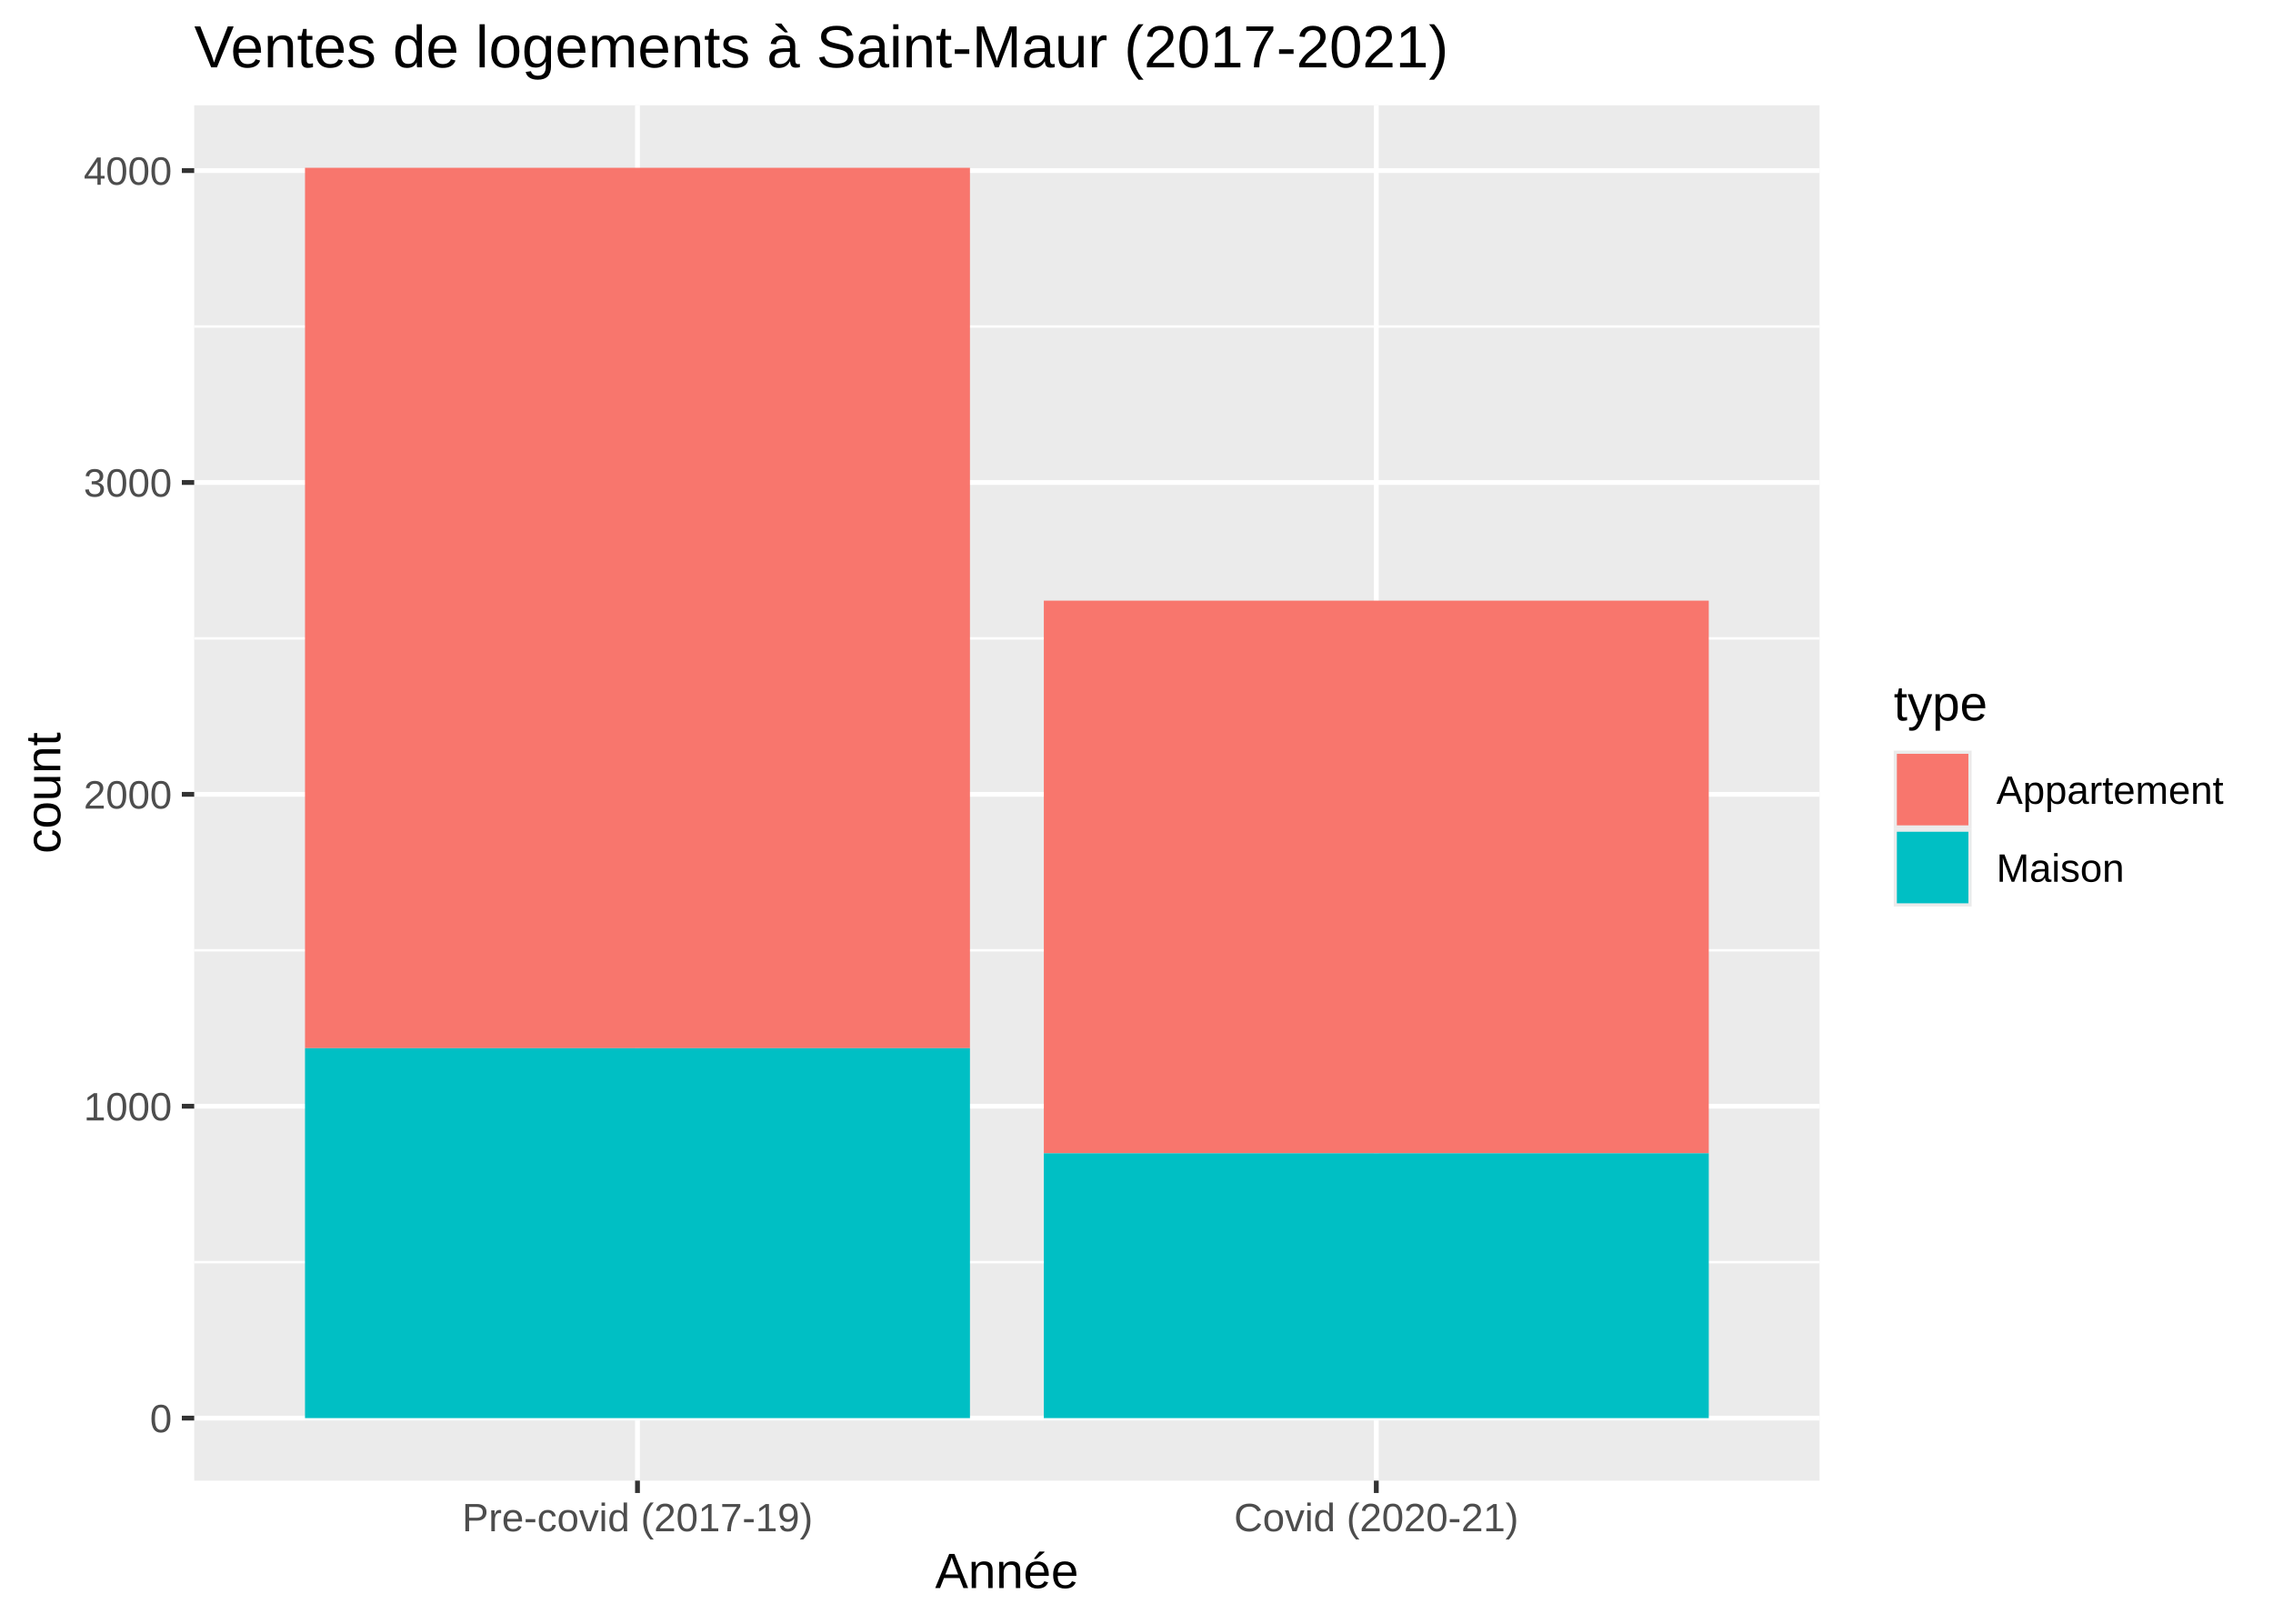
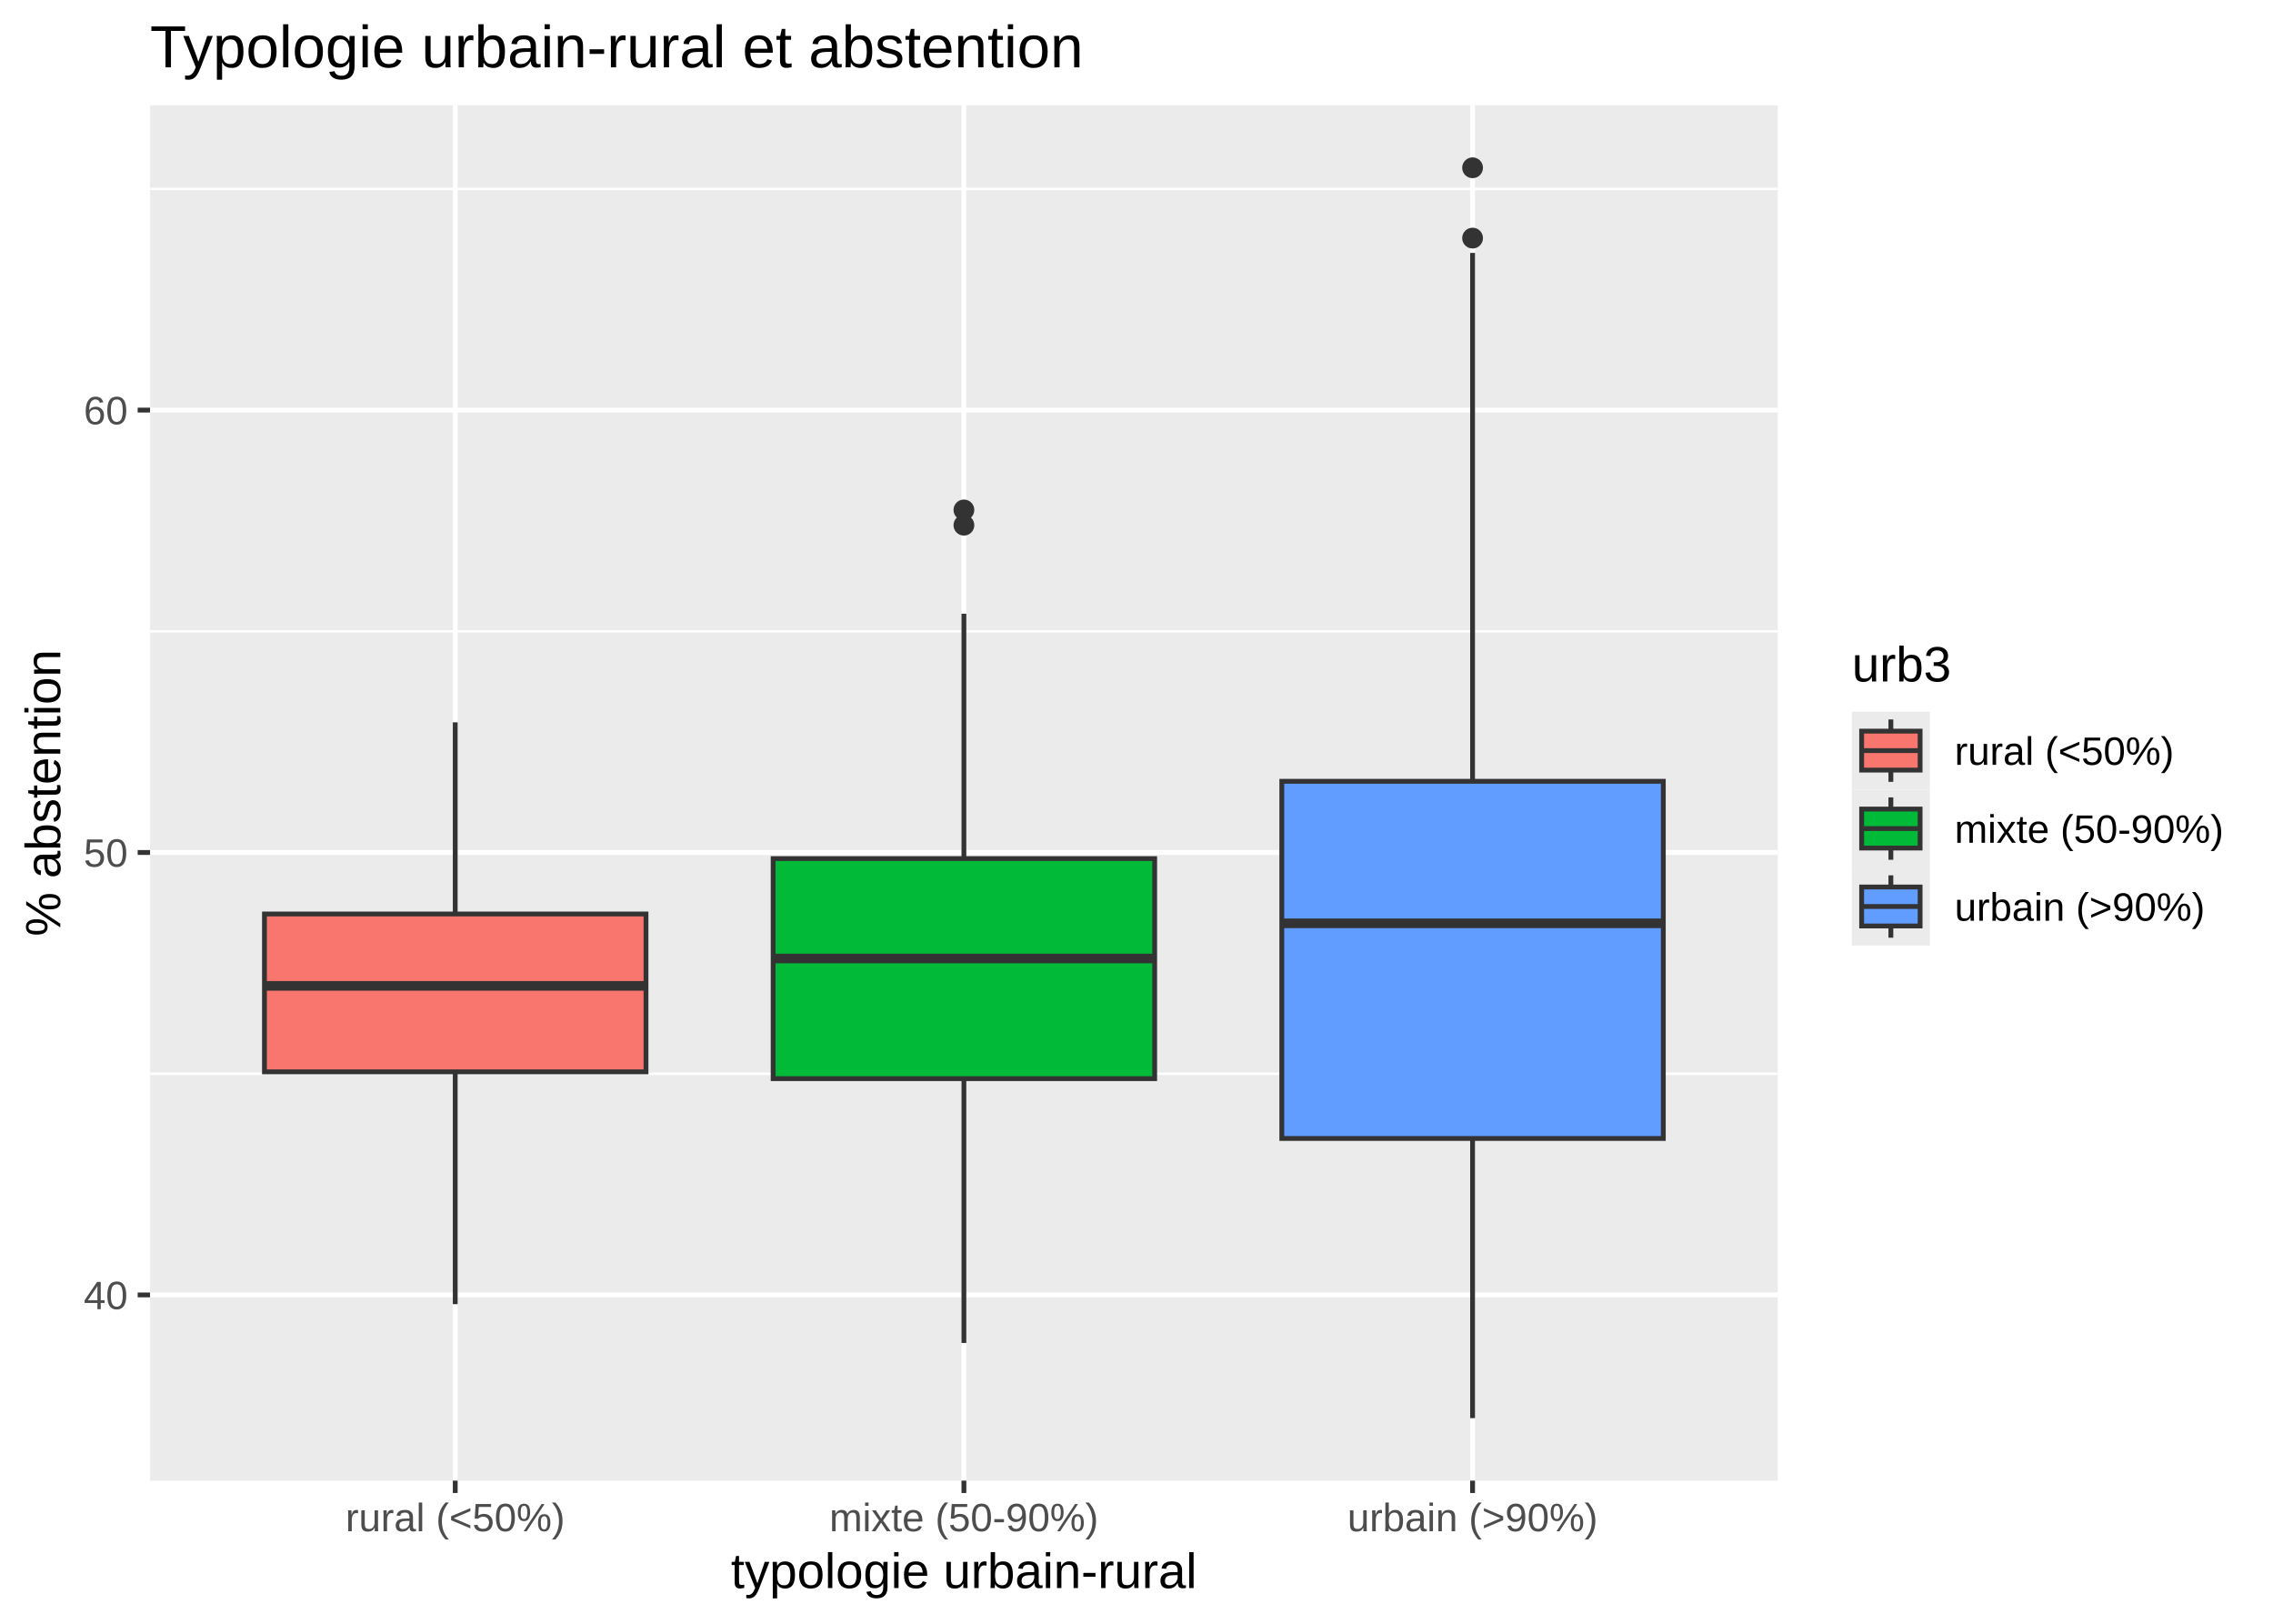
<svg xmlns="http://www.w3.org/2000/svg" class="svglite" width="504.00pt" height="360.00pt" viewBox="0 0 504.00 360.00">
  <defs>
    <style type="text/css">
    .svglite line, .svglite polyline, .svglite polygon, .svglite path, .svglite rect, .svglite circle {
      fill: none;
      stroke: #000000;
      stroke-linecap: round;
      stroke-linejoin: round;
      stroke-miterlimit: 10.00;
    }
    .svglite text {
      white-space: pre;
    }
  </style>
  </defs>
  <rect width="100%" height="100%" style="stroke: none; fill: #FFFFFF;" />
  <defs>
    <clipPath id="cpMC4wMHw1MDQuMDB8MC4wMHwzNjAuMDA=">
      <rect x="0.00" y="0.00" width="504.00" height="360.00" />
    </clipPath>
  </defs>
  <g clip-path="url(#cpMC4wMHw1MDQuMDB8MC4wMHwzNjAuMDA=)">
    <rect x="0.00" y="0.00" width="504.00" height="360.00" style="stroke-width: 1.07; stroke: #FFFFFF; fill: #FFFFFF;" />
  </g>
  <defs>
-     <clipPath id="cpNDMuMDZ8NDAzLjQ2fDIzLjM0fDMyOC4yNw==">
-       <rect x="43.06" y="23.34" width="360.40" height="304.93" />
+     <clipPath id="cpMzMuMjd8Mzk0LjE5fDIzLjM0fDMyOC4yNw==">
+       <rect x="33.27" y="23.34" width="360.92" height="304.93" />
    </clipPath>
  </defs>
-   <g clip-path="url(#cpNDMuMDZ8NDAzLjQ2fDIzLjM0fDMyOC4yNw==)">
-     <rect x="43.06" y="23.34" width="360.40" height="304.93" style="stroke-width: 1.07; stroke: none; fill: #EBEBEB;" />
-     <polyline points="43.06,279.83 403.46,279.83 " style="stroke-width: 0.53; stroke: #FFFFFF; stroke-linecap: butt;" />
-     <polyline points="43.06,210.69 403.46,210.69 " style="stroke-width: 0.53; stroke: #FFFFFF; stroke-linecap: butt;" />
-     <polyline points="43.06,141.54 403.46,141.54 " style="stroke-width: 0.53; stroke: #FFFFFF; stroke-linecap: butt;" />
-     <polyline points="43.06,72.39 403.46,72.39 " style="stroke-width: 0.53; stroke: #FFFFFF; stroke-linecap: butt;" />
-     <polyline points="43.06,314.41 403.46,314.41 " style="stroke-width: 1.07; stroke: #FFFFFF; stroke-linecap: butt;" />
-     <polyline points="43.06,245.26 403.46,245.26 " style="stroke-width: 1.07; stroke: #FFFFFF; stroke-linecap: butt;" />
-     <polyline points="43.06,176.11 403.46,176.11 " style="stroke-width: 1.07; stroke: #FFFFFF; stroke-linecap: butt;" />
-     <polyline points="43.06,106.97 403.46,106.97 " style="stroke-width: 1.07; stroke: #FFFFFF; stroke-linecap: butt;" />
-     <polyline points="43.06,37.82 403.46,37.82 " style="stroke-width: 1.07; stroke: #FFFFFF; stroke-linecap: butt;" />
-     <polyline points="141.35,328.27 141.35,23.34 " style="stroke-width: 1.07; stroke: #FFFFFF; stroke-linecap: butt;" />
-     <polyline points="305.17,328.27 305.17,23.34 " style="stroke-width: 1.07; stroke: #FFFFFF; stroke-linecap: butt;" />
-     <rect x="67.63" y="37.20" width="147.44" height="195.20" style="stroke-width: 1.07; stroke: none; stroke-linecap: butt; stroke-linejoin: miter; fill: #F8766D;" />
-     <rect x="67.63" y="232.40" width="147.44" height="82.01" style="stroke-width: 1.07; stroke: none; stroke-linecap: butt; stroke-linejoin: miter; fill: #00BFC4;" />
-     <rect x="231.45" y="133.17" width="147.44" height="122.53" style="stroke-width: 1.07; stroke: none; stroke-linecap: butt; stroke-linejoin: miter; fill: #F8766D;" />
-     <rect x="231.45" y="255.70" width="147.44" height="58.71" style="stroke-width: 1.07; stroke: none; stroke-linecap: butt; stroke-linejoin: miter; fill: #00BFC4;" />
+   <g clip-path="url(#cpMzMuMjd8Mzk0LjE5fDIzLjM0fDMyOC4yNw==)">
+     <rect x="33.27" y="23.34" width="360.92" height="304.93" style="stroke-width: 1.07; stroke: none; fill: #EBEBEB;" />
+     <polyline points="33.27,238.06 394.19,238.06 " style="stroke-width: 0.53; stroke: #FFFFFF; stroke-linecap: butt;" />
+     <polyline points="33.27,139.97 394.19,139.97 " style="stroke-width: 0.53; stroke: #FFFFFF; stroke-linecap: butt;" />
+     <polyline points="33.27,41.88 394.19,41.88 " style="stroke-width: 0.53; stroke: #FFFFFF; stroke-linecap: butt;" />
+     <polyline points="33.27,287.10 394.19,287.10 " style="stroke-width: 1.07; stroke: #FFFFFF; stroke-linecap: butt;" />
+     <polyline points="33.27,189.01 394.19,189.01 " style="stroke-width: 1.07; stroke: #FFFFFF; stroke-linecap: butt;" />
+     <polyline points="33.27,90.92 394.19,90.92 " style="stroke-width: 1.07; stroke: #FFFFFF; stroke-linecap: butt;" />
+     <polyline points="100.94,328.27 100.94,23.34 " style="stroke-width: 1.07; stroke: #FFFFFF; stroke-linecap: butt;" />
+     <polyline points="213.73,328.27 213.73,23.34 " style="stroke-width: 1.07; stroke: #FFFFFF; stroke-linecap: butt;" />
+     <polyline points="326.52,328.27 326.52,23.34 " style="stroke-width: 1.07; stroke: #FFFFFF; stroke-linecap: butt;" />
+     <line x1="100.94" y1="202.64" x2="100.94" y2="160.15" style="stroke-width: 1.07; stroke: #333333; stroke-linecap: butt;" />
+     <line x1="100.94" y1="237.64" x2="100.94" y2="289.15" style="stroke-width: 1.07; stroke: #333333; stroke-linecap: butt;" />
+     <polygon points="58.64,202.64 58.64,237.64 143.24,237.64 143.24,202.64 58.64,202.64 " style="stroke-width: 1.07; stroke: #333333; stroke-linecap: butt; stroke-linejoin: miter; fill: #F8766D;" />
+     <line x1="58.64" y1="218.58" x2="143.24" y2="218.58" style="stroke-width: 2.13; stroke: #333333; stroke-linecap: butt; stroke-linejoin: miter;" />
+     <circle cx="213.73" cy="113.06" r="1.95" style="stroke-width: 0.71; stroke: #333333; fill: #333333;" />
+     <circle cx="213.73" cy="116.44" r="1.95" style="stroke-width: 0.71; stroke: #333333; fill: #333333;" />
+     <line x1="213.73" y1="190.36" x2="213.73" y2="136.07" style="stroke-width: 1.07; stroke: #333333; stroke-linecap: butt;" />
+     <line x1="213.73" y1="239.15" x2="213.73" y2="297.75" style="stroke-width: 1.07; stroke: #333333; stroke-linecap: butt;" />
+     <polygon points="171.43,190.36 171.43,239.15 256.03,239.15 256.03,190.36 171.43,190.36 " style="stroke-width: 1.07; stroke: #333333; stroke-linecap: butt; stroke-linejoin: miter; fill: #00BA38;" />
+     <line x1="171.43" y1="212.51" x2="256.03" y2="212.51" style="stroke-width: 2.13; stroke: #333333; stroke-linecap: butt; stroke-linejoin: miter;" />
+     <circle cx="326.52" cy="37.20" r="1.95" style="stroke-width: 0.71; stroke: #333333; fill: #333333;" />
+     <circle cx="326.52" cy="52.79" r="1.95" style="stroke-width: 0.71; stroke: #333333; fill: #333333;" />
+     <line x1="326.52" y1="173.22" x2="326.52" y2="56.07" style="stroke-width: 1.07; stroke: #333333; stroke-linecap: butt;" />
+     <line x1="326.52" y1="252.41" x2="326.52" y2="314.41" style="stroke-width: 1.07; stroke: #333333; stroke-linecap: butt;" />
+     <polygon points="284.22,173.22 284.22,252.41 368.81,252.41 368.81,173.22 284.22,173.22 " style="stroke-width: 1.07; stroke: #333333; stroke-linecap: butt; stroke-linejoin: miter; fill: #619CFF;" />
+     <line x1="284.22" y1="204.71" x2="368.81" y2="204.71" style="stroke-width: 2.13; stroke: #333333; stroke-linecap: butt; stroke-linejoin: miter;" />
  </g>
  <g clip-path="url(#cpMC4wMHw1MDQuMDB8MC4wMHwzNjAuMDA=)">
-     <text x="38.13" y="317.56" text-anchor="end" style="font-size: 8.80px;fill: #4D4D4D; font-family: &quot;Arial&quot;;" textLength="4.90px" lengthAdjust="spacingAndGlyphs">0</text>
-     <text x="38.13" y="248.41" text-anchor="end" style="font-size: 8.80px;fill: #4D4D4D; font-family: &quot;Arial&quot;;" textLength="19.58px" lengthAdjust="spacingAndGlyphs">1000</text>
-     <text x="38.13" y="179.27" text-anchor="end" style="font-size: 8.80px;fill: #4D4D4D; font-family: &quot;Arial&quot;;" textLength="19.58px" lengthAdjust="spacingAndGlyphs">2000</text>
-     <text x="38.13" y="110.12" text-anchor="end" style="font-size: 8.80px;fill: #4D4D4D; font-family: &quot;Arial&quot;;" textLength="19.58px" lengthAdjust="spacingAndGlyphs">3000</text>
-     <text x="38.13" y="40.97" text-anchor="end" style="font-size: 8.80px;fill: #4D4D4D; font-family: &quot;Arial&quot;;" textLength="19.58px" lengthAdjust="spacingAndGlyphs">4000</text>
-     <polyline points="40.32,314.41 43.06,314.41 " style="stroke-width: 1.07; stroke: #333333; stroke-linecap: butt;" />
-     <polyline points="40.32,245.26 43.06,245.26 " style="stroke-width: 1.07; stroke: #333333; stroke-linecap: butt;" />
-     <polyline points="40.32,176.11 43.06,176.11 " style="stroke-width: 1.07; stroke: #333333; stroke-linecap: butt;" />
-     <polyline points="40.32,106.97 43.06,106.97 " style="stroke-width: 1.07; stroke: #333333; stroke-linecap: butt;" />
-     <polyline points="40.32,37.82 43.06,37.82 " style="stroke-width: 1.07; stroke: #333333; stroke-linecap: butt;" />
-     <polyline points="141.35,331.01 141.35,328.27 " style="stroke-width: 1.07; stroke: #333333; stroke-linecap: butt;" />
-     <polyline points="305.17,331.01 305.17,328.27 " style="stroke-width: 1.07; stroke: #333333; stroke-linecap: butt;" />
-     <text x="141.35" y="339.50" text-anchor="middle" style="font-size: 8.80px;fill: #4D4D4D; font-family: &quot;Arial&quot;;" textLength="77.77px" lengthAdjust="spacingAndGlyphs">Pre-covid (2017-19)</text>
-     <text x="305.17" y="339.50" text-anchor="middle" style="font-size: 8.80px;fill: #4D4D4D; font-family: &quot;Arial&quot;;" textLength="63.10px" lengthAdjust="spacingAndGlyphs">Covid (2020-21)</text>
-     <text x="223.26" y="352.09" text-anchor="middle" style="font-size: 11.00px; font-family: &quot;Arial&quot;;" textLength="31.82px" lengthAdjust="spacingAndGlyphs">Année</text>
-     <text transform="translate(13.37,175.80) rotate(-90)" text-anchor="middle" style="font-size: 11.00px; font-family: &quot;Arial&quot;;" textLength="26.91px" lengthAdjust="spacingAndGlyphs">count</text>
-     <rect x="414.42" y="145.14" width="84.10" height="61.32" style="stroke-width: 1.07; stroke: none; fill: #FFFFFF;" />
-     <text x="419.90" y="159.73" style="font-size: 11.00px; font-family: &quot;Arial&quot;;" textLength="20.79px" lengthAdjust="spacingAndGlyphs">type</text>
-     <rect x="419.90" y="166.42" width="17.28" height="17.28" style="stroke-width: 1.07; stroke: none; fill: #EBEBEB;" />
-     <rect x="420.60" y="167.13" width="15.86" height="15.86" style="stroke-width: 1.07; stroke: none; stroke-linecap: butt; stroke-linejoin: miter; fill: #F8766D;" />
-     <rect x="419.90" y="183.70" width="17.28" height="17.28" style="stroke-width: 1.07; stroke: none; fill: #EBEBEB;" />
-     <rect x="420.60" y="184.41" width="15.86" height="15.86" style="stroke-width: 1.07; stroke: none; stroke-linecap: butt; stroke-linejoin: miter; fill: #00BFC4;" />
-     <text x="442.66" y="178.22" style="font-size: 8.80px; font-family: &quot;Arial&quot;;" textLength="50.39px" lengthAdjust="spacingAndGlyphs">Appartement</text>
-     <text x="442.66" y="195.50" style="font-size: 8.80px; font-family: &quot;Arial&quot;;" textLength="28.37px" lengthAdjust="spacingAndGlyphs">Maison</text>
-     <text x="43.06" y="14.94" style="font-size: 13.20px; font-family: &quot;Arial&quot;;" textLength="278.65px" lengthAdjust="spacingAndGlyphs">Ventes de logements à Saint-Maur (2017-2021)</text>
+     <text x="28.34" y="290.26" text-anchor="end" style="font-size: 8.80px;fill: #4D4D4D; font-family: &quot;Arial&quot;;" textLength="9.79px" lengthAdjust="spacingAndGlyphs">40</text>
+     <text x="28.34" y="192.17" text-anchor="end" style="font-size: 8.80px;fill: #4D4D4D; font-family: &quot;Arial&quot;;" textLength="9.79px" lengthAdjust="spacingAndGlyphs">50</text>
+     <text x="28.34" y="94.08" text-anchor="end" style="font-size: 8.80px;fill: #4D4D4D; font-family: &quot;Arial&quot;;" textLength="9.79px" lengthAdjust="spacingAndGlyphs">60</text>
+     <polyline points="30.53,287.10 33.27,287.10 " style="stroke-width: 1.07; stroke: #333333; stroke-linecap: butt;" />
+     <polyline points="30.53,189.01 33.27,189.01 " style="stroke-width: 1.07; stroke: #333333; stroke-linecap: butt;" />
+     <polyline points="30.53,90.92 33.27,90.92 " style="stroke-width: 1.07; stroke: #333333; stroke-linecap: butt;" />
+     <polyline points="100.94,331.01 100.94,328.27 " style="stroke-width: 1.07; stroke: #333333; stroke-linecap: butt;" />
+     <polyline points="213.73,331.01 213.73,328.27 " style="stroke-width: 1.07; stroke: #333333; stroke-linecap: butt;" />
+     <polyline points="326.52,331.01 326.52,328.27 " style="stroke-width: 1.07; stroke: #333333; stroke-linecap: butt;" />
+     <text x="100.94" y="339.50" text-anchor="middle" style="font-size: 8.80px;fill: #4D4D4D; font-family: &quot;Arial&quot;;" textLength="51.10px" lengthAdjust="spacingAndGlyphs">rural (&lt;50%) </text>
+     <text x="213.73" y="339.50" text-anchor="middle" style="font-size: 8.80px;fill: #4D4D4D; font-family: &quot;Arial&quot;;" textLength="59.65px" lengthAdjust="spacingAndGlyphs">mixte (50-90%)</text>
+     <text x="326.52" y="339.50" text-anchor="middle" style="font-size: 8.80px;fill: #4D4D4D; font-family: &quot;Arial&quot;;" textLength="55.52px" lengthAdjust="spacingAndGlyphs">urbain (&gt;90%)</text>
+     <text x="213.73" y="352.09" text-anchor="middle" style="font-size: 11.00px; font-family: &quot;Arial&quot;;" textLength="103.35px" lengthAdjust="spacingAndGlyphs">typologie urbain-rural</text>
+     <text transform="translate(13.37,175.80) rotate(-90)" text-anchor="middle" style="font-size: 11.00px; font-family: &quot;Arial&quot;;" textLength="63.60px" lengthAdjust="spacingAndGlyphs">% abstention</text>
+     <rect x="405.15" y="136.50" width="93.37" height="78.60" style="stroke-width: 1.07; stroke: none; fill: #FFFFFF;" />
+     <text x="410.63" y="151.09" style="font-size: 11.00px; font-family: &quot;Arial&quot;;" textLength="22.02px" lengthAdjust="spacingAndGlyphs">urb3</text>
+     <rect x="410.63" y="157.78" width="17.28" height="17.28" style="stroke-width: 1.07; stroke: none; fill: #EBEBEB;" />
+     <polyline points="419.27,173.34 419.27,170.74 " style="stroke-width: 1.07; stroke: #333333; stroke-linecap: butt; stroke-linejoin: miter;" />
+     <polyline points="419.27,162.10 419.27,159.51 " style="stroke-width: 1.07; stroke: #333333; stroke-linecap: butt; stroke-linejoin: miter;" />
+     <rect x="412.79" y="162.10" width="12.96" height="8.64" style="stroke-width: 1.07; stroke: #333333; stroke-linecap: butt; stroke-linejoin: miter; fill: #F8766D;" />
+     <polyline points="412.79,166.42 425.75,166.42 " style="stroke-width: 1.07; stroke: #333333; stroke-linecap: butt; stroke-linejoin: miter;" />
+     <rect x="410.63" y="175.06" width="17.28" height="17.28" style="stroke-width: 1.07; stroke: none; fill: #EBEBEB;" />
+     <polyline points="419.27,190.62 419.27,188.02 " style="stroke-width: 1.07; stroke: #333333; stroke-linecap: butt; stroke-linejoin: miter;" />
+     <polyline points="419.27,179.38 419.27,176.79 " style="stroke-width: 1.07; stroke: #333333; stroke-linecap: butt; stroke-linejoin: miter;" />
+     <rect x="412.79" y="179.38" width="12.96" height="8.64" style="stroke-width: 1.07; stroke: #333333; stroke-linecap: butt; stroke-linejoin: miter; fill: #00BA38;" />
+     <polyline points="412.79,183.70 425.75,183.70 " style="stroke-width: 1.07; stroke: #333333; stroke-linecap: butt; stroke-linejoin: miter;" />
+     <rect x="410.63" y="192.34" width="17.28" height="17.28" style="stroke-width: 1.07; stroke: none; fill: #EBEBEB;" />
+     <polyline points="419.27,207.90 419.27,205.30 " style="stroke-width: 1.07; stroke: #333333; stroke-linecap: butt; stroke-linejoin: miter;" />
+     <polyline points="419.27,196.66 419.27,194.07 " style="stroke-width: 1.07; stroke: #333333; stroke-linecap: butt; stroke-linejoin: miter;" />
+     <rect x="412.79" y="196.66" width="12.96" height="8.64" style="stroke-width: 1.07; stroke: #333333; stroke-linecap: butt; stroke-linejoin: miter; fill: #619CFF;" />
+     <polyline points="412.79,200.98 425.75,200.98 " style="stroke-width: 1.07; stroke: #333333; stroke-linecap: butt; stroke-linejoin: miter;" />
+     <text x="433.39" y="169.58" style="font-size: 8.80px; font-family: &quot;Arial&quot;;" textLength="51.10px" lengthAdjust="spacingAndGlyphs">rural (&lt;50%) </text>
+     <text x="433.39" y="186.86" style="font-size: 8.80px; font-family: &quot;Arial&quot;;" textLength="59.65px" lengthAdjust="spacingAndGlyphs">mixte (50-90%)</text>
+     <text x="433.39" y="204.14" style="font-size: 8.80px; font-family: &quot;Arial&quot;;" textLength="55.52px" lengthAdjust="spacingAndGlyphs">urbain (&gt;90%)</text>
+     <text x="33.27" y="14.94" style="font-size: 13.20px; font-family: &quot;Arial&quot;;" textLength="207.52px" lengthAdjust="spacingAndGlyphs">Typologie urbain-rural et abstention</text>
  </g>
</svg>
